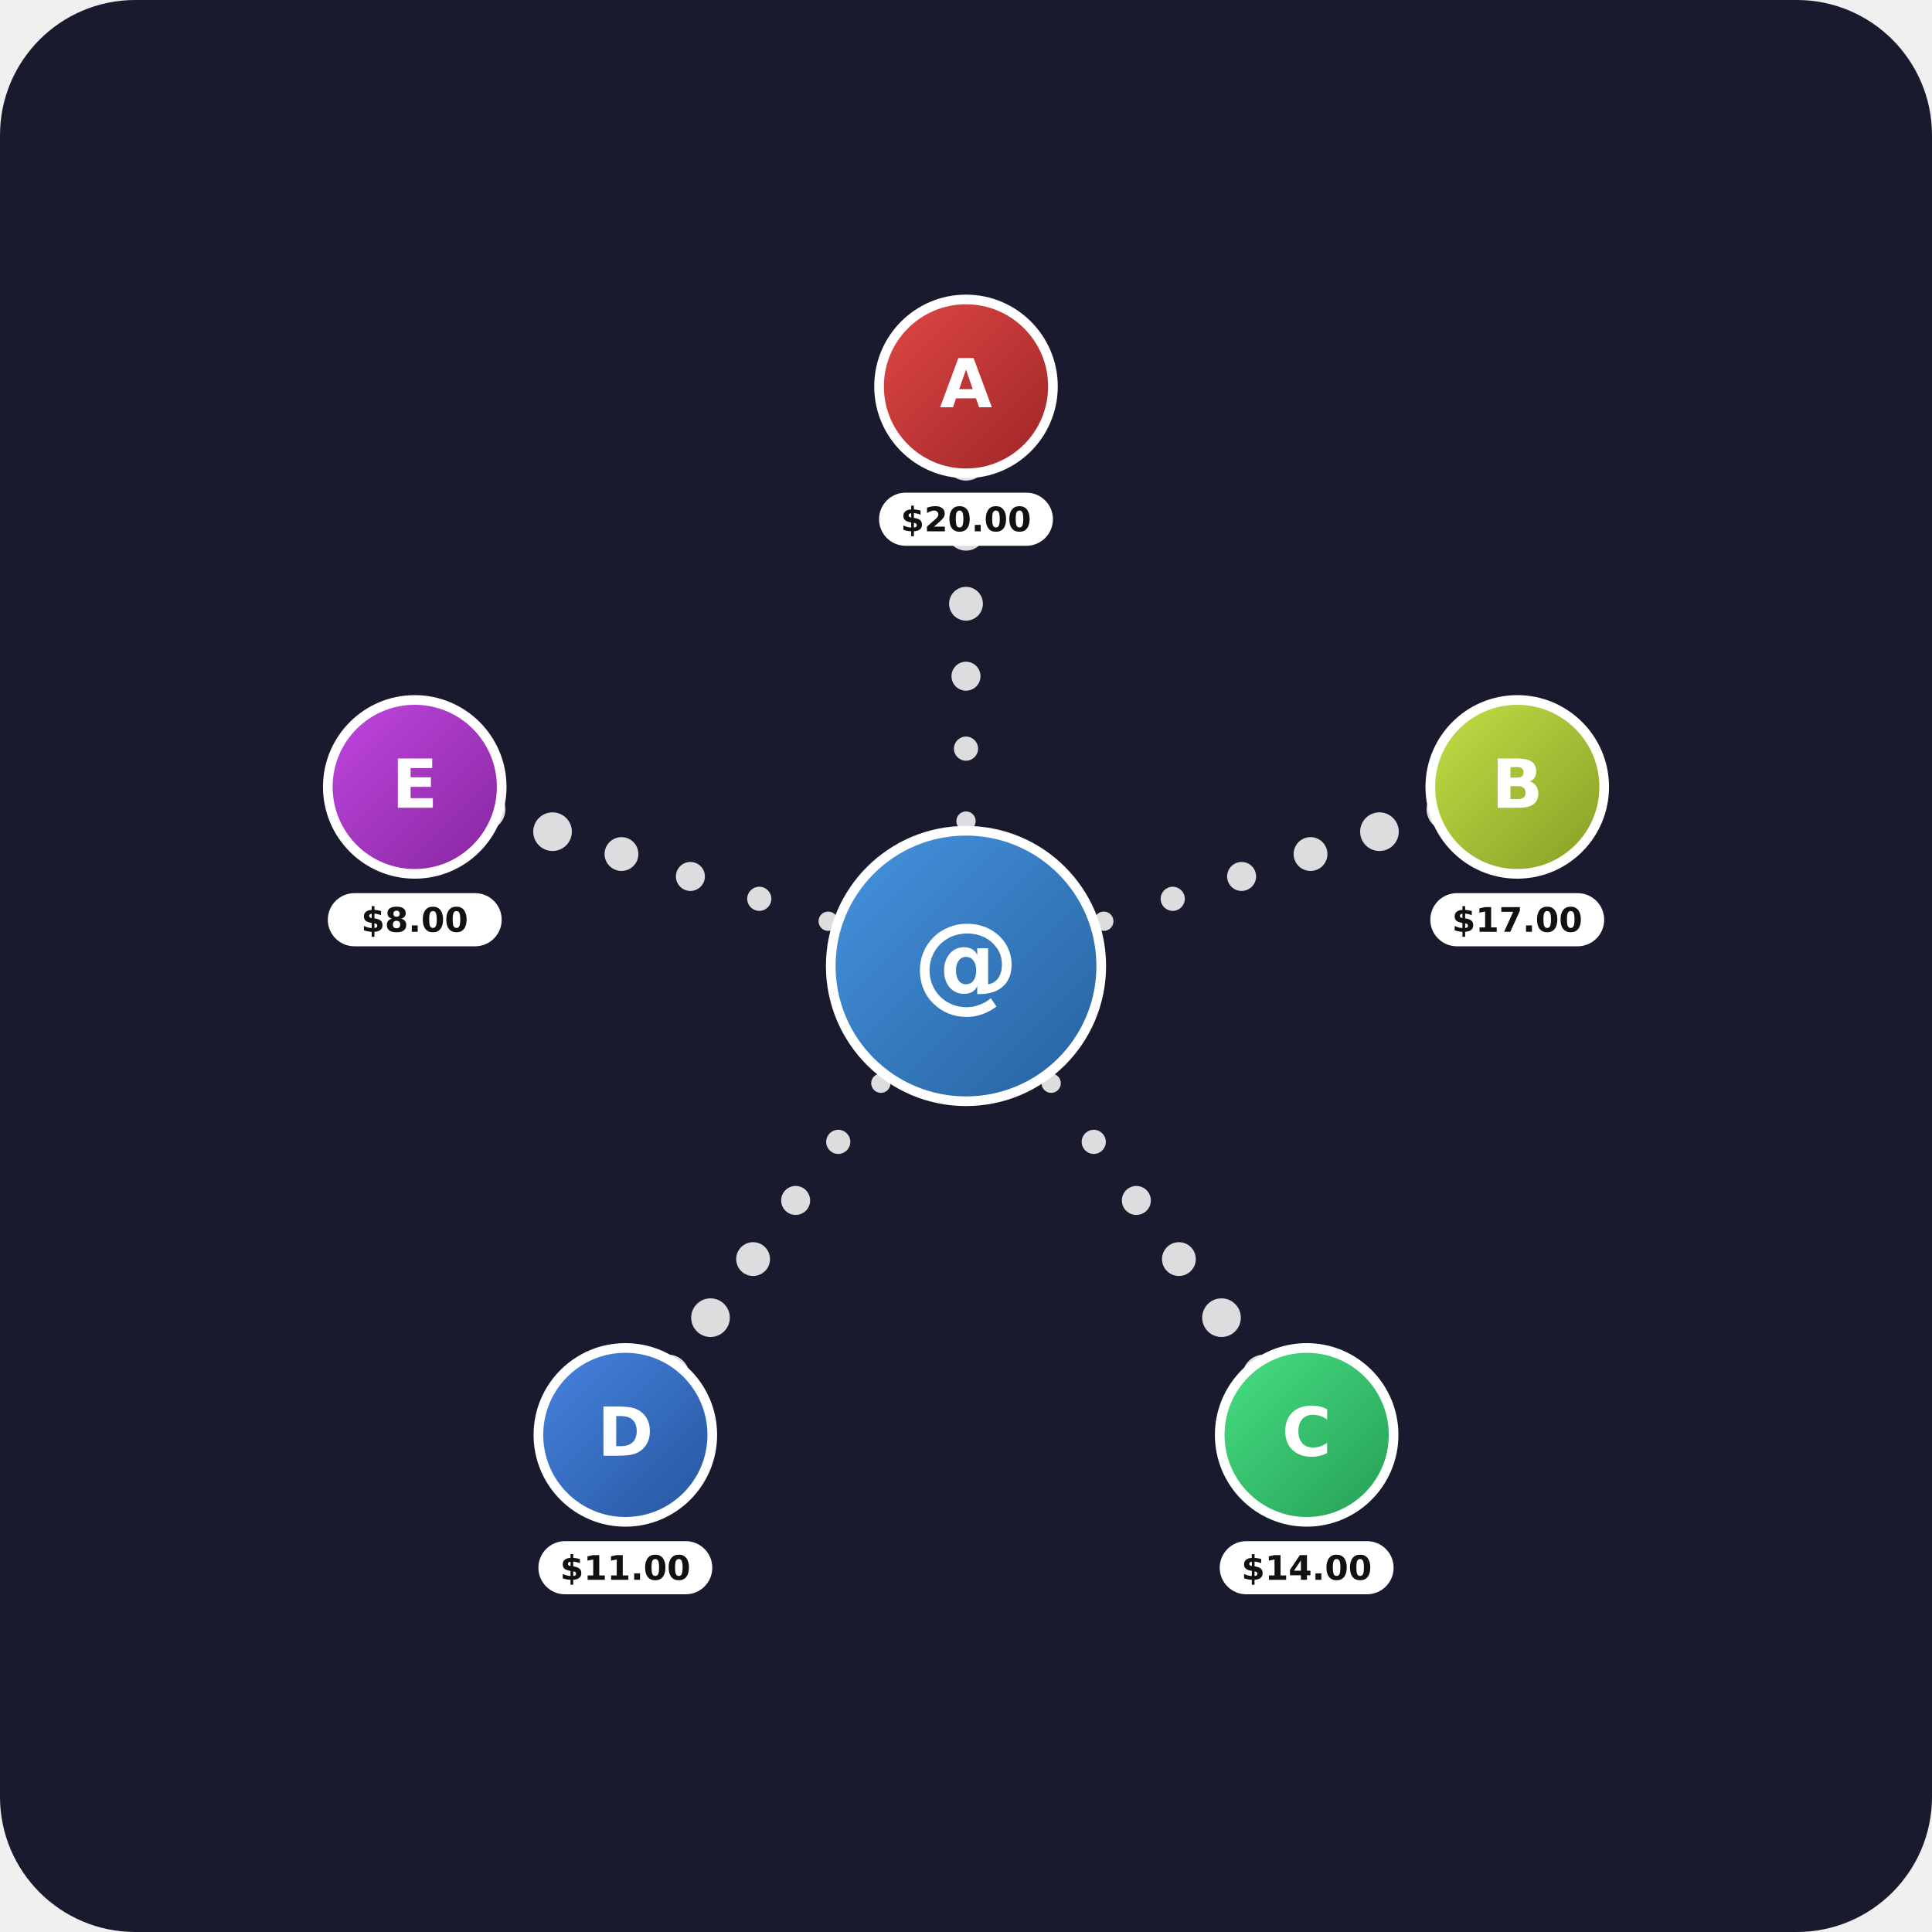
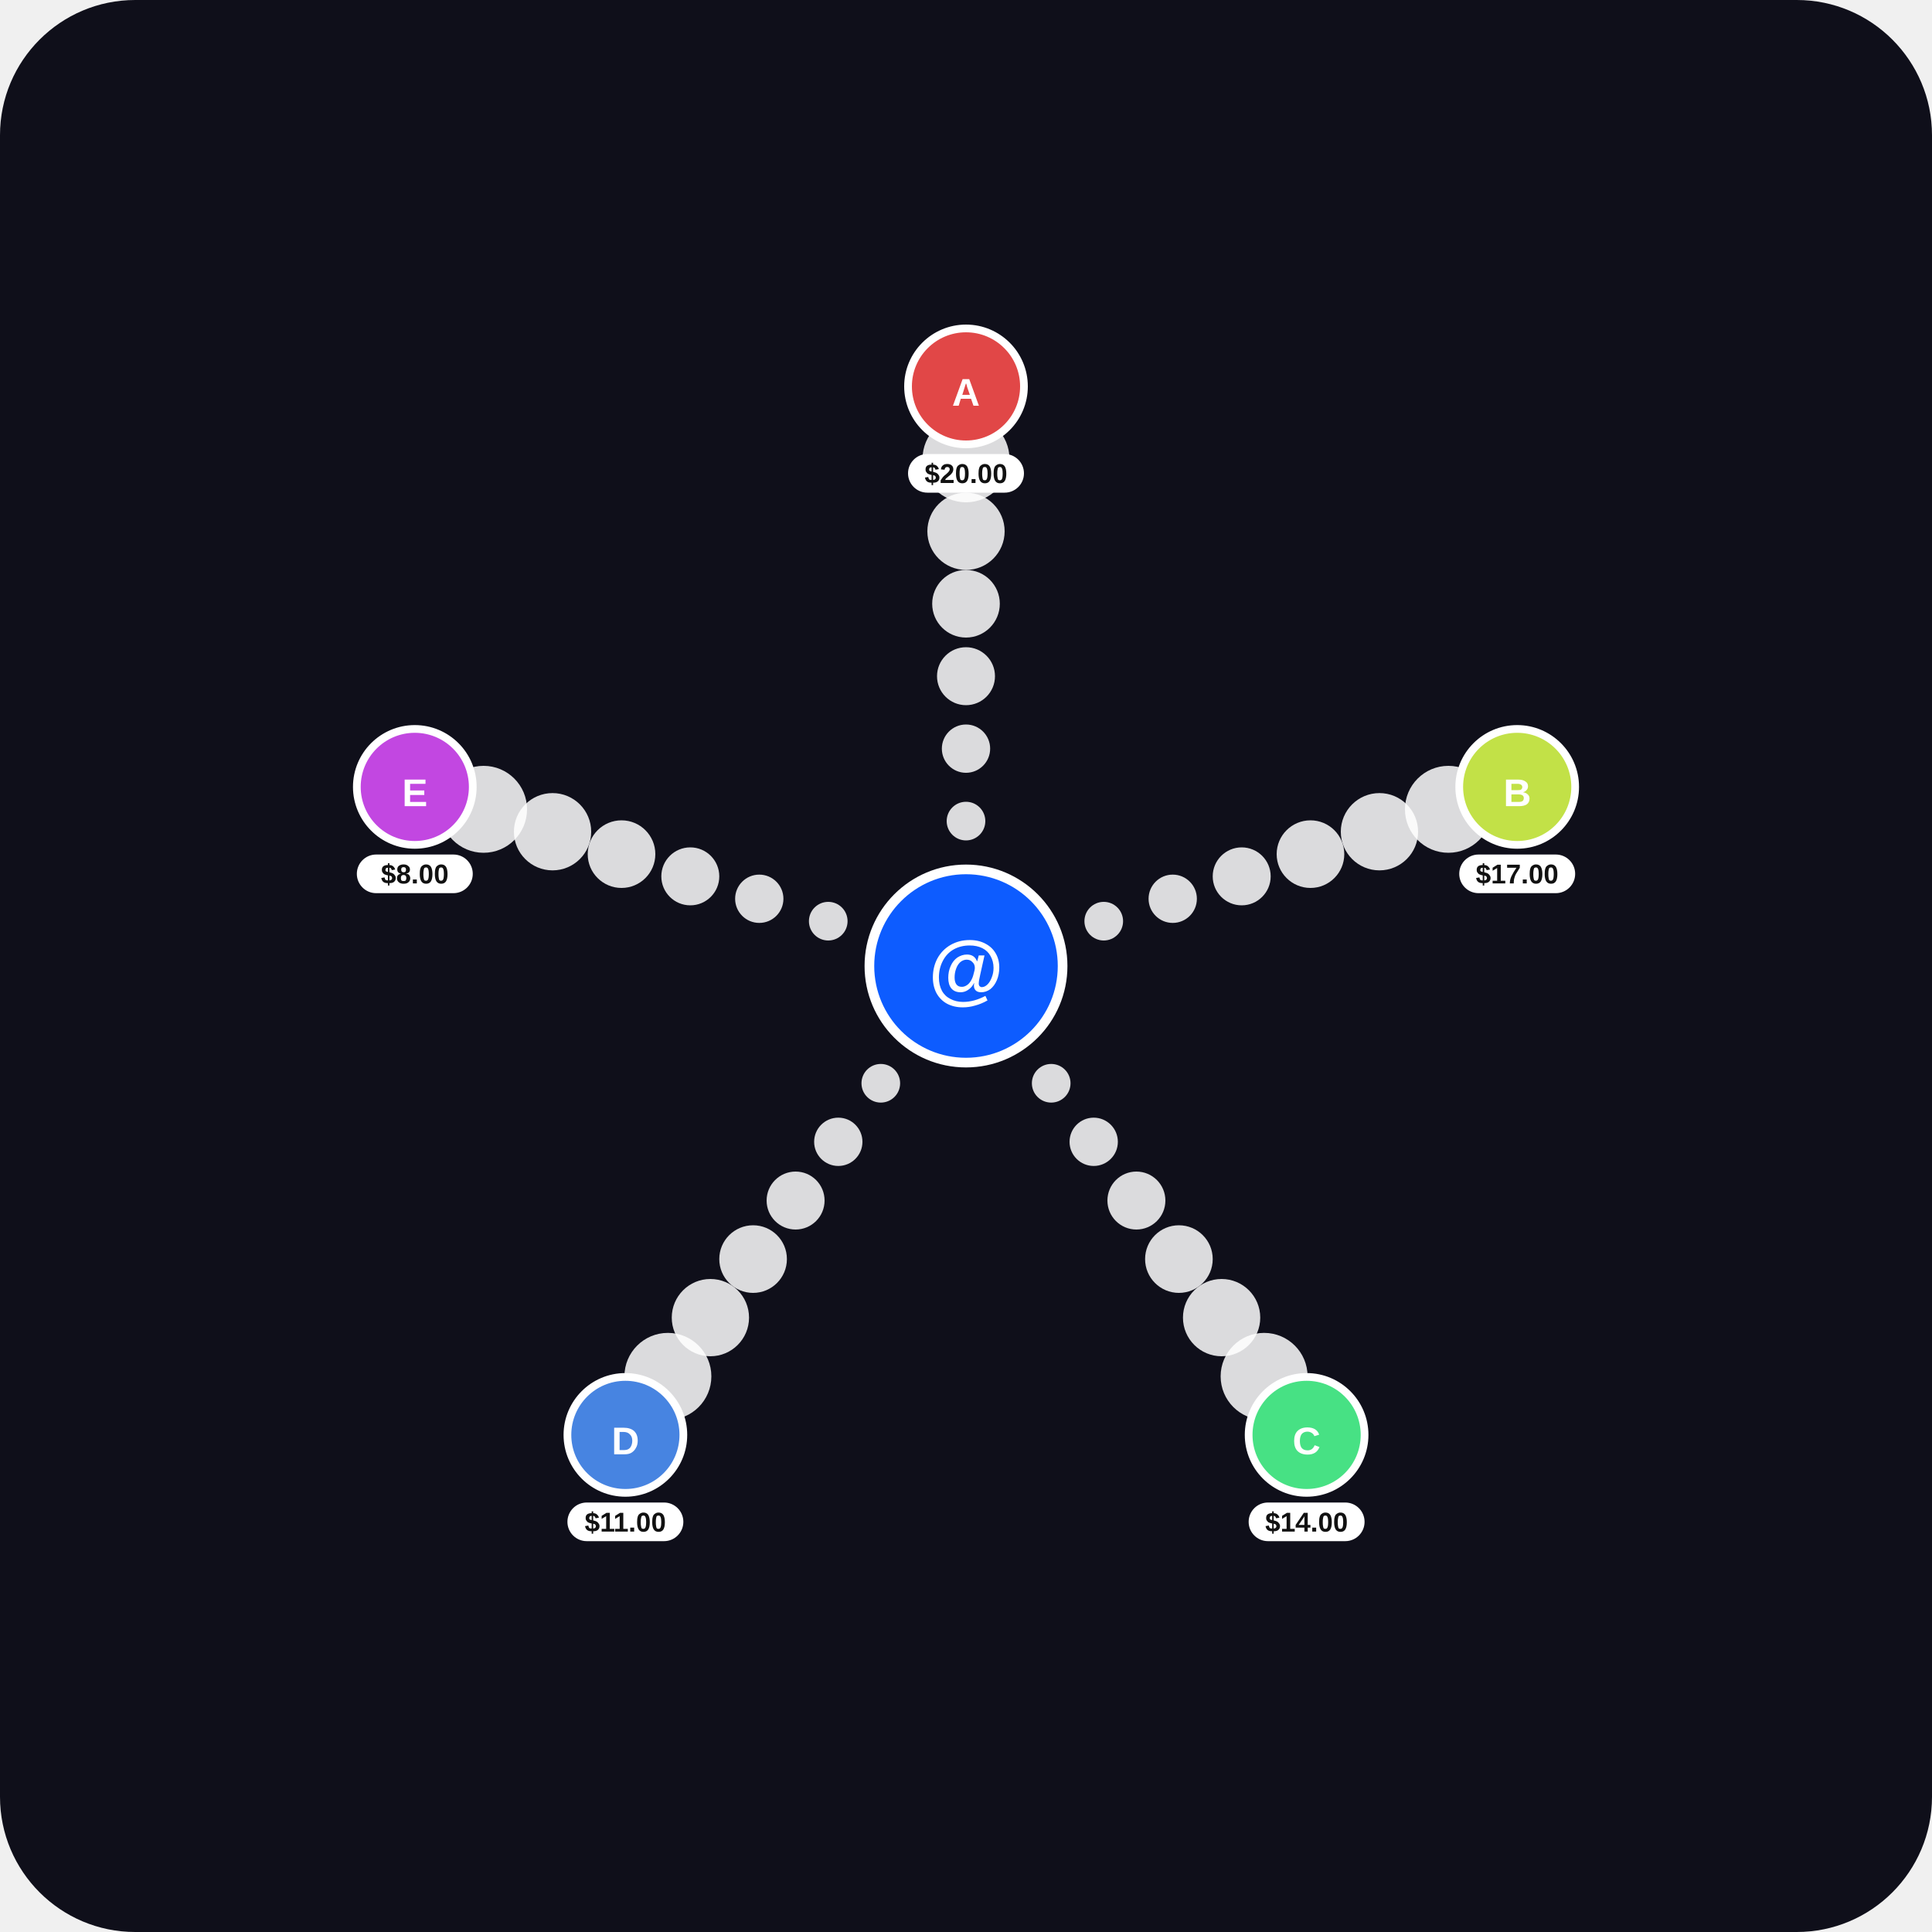
- <svg xmlns="http://www.w3.org/2000/svg" viewBox="0 0 400 400" width="400" height="400">
-   <defs>
-     <linearGradient id="grad-sheen" x1="0%" y1="0%" x2="100%" y2="0%">
-       <stop offset="0" stop-color="#888" />
-       <stop offset="0.5" stop-color="#fff" />
-       <stop offset="1" stop-color="#888" />
-     </linearGradient>
-     <linearGradient id="grad-copper" x1="0%" y1="0%" x2="100%" y2="0%">
-       <stop offset="0" stop-color="#7A3F1D" />
-       <stop offset="0.5" stop-color="#FFD8B5" />
-       <stop offset="1" stop-color="#7A3F1D" />
-     </linearGradient>
-     <linearGradient id="grad-gold-wire" x1="0%" y1="0%" x2="100%" y2="0%">
-       <stop offset="0" stop-color="#7A5800" />
-       <stop offset="0.5" stop-color="#FFF6B0" />
-       <stop offset="1" stop-color="#7A5800" />
-     </linearGradient>
-     <linearGradient id="grad-sunset" x1="0%" y1="0%" x2="100%" y2="0%">
-       <stop offset="0" stop-color="#FF6B35" />
-       <stop offset="1" stop-color="#FFD700" />
-     </linearGradient>
-     <linearGradient id="grad-ocean" x1="0%" y1="0%" x2="100%" y2="0%">
-       <stop offset="0" stop-color="#0077B6" />
-       <stop offset="1" stop-color="#90E0EF" />
-     </linearGradient>
-     <linearGradient id="grad-fire" x1="0%" y1="0%" x2="100%" y2="0%">
-       <stop offset="0" stop-color="#FF0000" />
-       <stop offset="1" stop-color="#FFD700" />
-     </linearGradient>
-     <linearGradient id="grad-forest" x1="0%" y1="0%" x2="100%" y2="0%">
-       <stop offset="0" stop-color="#0F5132" />
-       <stop offset="1" stop-color="#6EE7B7" />
-     </linearGradient>
-     <linearGradient id="grad-candy" x1="0%" y1="0%" x2="100%" y2="0%">
-       <stop offset="0" stop-color="#FF1493" />
-       <stop offset="1" stop-color="#7C3AED" />
-     </linearGradient>
-     <linearGradient id="grad-rainbow" x1="0%" y1="0%" x2="100%" y2="0%">
-       <stop offset="0" stop-color="#FF0000" />
-       <stop offset="0.33" stop-color="#FFFF00" />
-       <stop offset="0.66" stop-color="#00FF00" />
-       <stop offset="1" stop-color="#9D4EDD" />
-     </linearGradient>
-     <linearGradient id="grad-synthwave" x1="0%" y1="0%" x2="100%" y2="0%">
-       <stop offset="0" stop-color="#FF006E" />
-       <stop offset="0.5" stop-color="#8338EC" />
-       <stop offset="1" stop-color="#3A86FF" />
-     </linearGradient>
-     <linearGradient id="grad-aurora" x1="0%" y1="0%" x2="100%" y2="0%">
-       <stop offset="0" stop-color="#00F5D4" />
-       <stop offset="0.5" stop-color="#00BBF9" />
-       <stop offset="1" stop-color="#9B5DE5" />
-     </linearGradient>
-     <linearGradient id="grad-gold" x1="0%" y1="0%" x2="100%" y2="0%">
-       <stop offset="0" stop-color="#FFF6B0" />
-       <stop offset="0.5" stop-color="#E8C66B" />
-       <stop offset="1" stop-color="#B8860B" />
-     </linearGradient>
-     <linearGradient id="grad-cosmic" x1="0%" y1="0%" x2="100%" y2="0%">
-       <stop offset="0" stop-color="#10002B" />
-       <stop offset="0.5" stop-color="#9D4EDD" />
-       <stop offset="1" stop-color="#FF61DC" />
-     </linearGradient>
-     <filter id="glow-cyan" x="-50%" y="-50%" width="200%" height="200%">
-       <feGaussianBlur stdDeviation="2.5" result="b" />
-       <feMerge>
-         <feMergeNode in="b" />
-         <feMergeNode in="SourceGraphic" />
-       </feMerge>
-     </filter>
-     <filter id="glow-magenta" x="-50%" y="-50%" width="200%" height="200%">
-       <feGaussianBlur stdDeviation="2.5" result="b" />
-       <feMerge>
-         <feMergeNode in="b" />
-         <feMergeNode in="SourceGraphic" />
-       </feMerge>
-     </filter>
-     <filter id="glow-green" x="-50%" y="-50%" width="200%" height="200%">
-       <feGaussianBlur stdDeviation="2.5" result="b" />
-       <feMerge>
-         <feMergeNode in="b" />
-         <feMergeNode in="SourceGraphic" />
-       </feMerge>
-     </filter>
-     <filter id="glow-gold" x="-50%" y="-50%" width="200%" height="200%">
-       <feGaussianBlur stdDeviation="2.5" result="b" />
-       <feMerge>
-         <feMergeNode in="b" />
-         <feMergeNode in="SourceGraphic" />
-       </feMerge>
-     </filter>
-     <filter id="glow-purple" x="-50%" y="-50%" width="200%" height="200%">
-       <feGaussianBlur stdDeviation="2.5" result="b" />
-       <feMerge>
-         <feMergeNode in="b" />
-         <feMergeNode in="SourceGraphic" />
-       </feMerge>
-     </filter>
-     <filter id="glow-orange" x="-50%" y="-50%" width="200%" height="200%">
-       <feGaussianBlur stdDeviation="2.5" result="b" />
-       <feMerge>
-         <feMergeNode in="b" />
-         <feMergeNode in="SourceGraphic" />
-       </feMerge>
-     </filter>
-     <filter id="glow-red" x="-50%" y="-50%" width="200%" height="200%">
-       <feGaussianBlur stdDeviation="2.5" result="b" />
-       <feMerge>
-         <feMergeNode in="b" />
-         <feMergeNode in="SourceGraphic" />
-       </feMerge>
-     </filter>
-     <filter id="glow-blue" x="-50%" y="-50%" width="200%" height="200%">
-       <feGaussianBlur stdDeviation="2.5" result="b" />
-       <feMerge>
-         <feMergeNode in="b" />
-         <feMergeNode in="SourceGraphic" />
-       </feMerge>
-     </filter>
-     <filter id="glow-pink" x="-50%" y="-50%" width="200%" height="200%">
-       <feGaussianBlur stdDeviation="2.5" result="b" />
-       <feMerge>
-         <feMergeNode in="b" />
-         <feMergeNode in="SourceGraphic" />
-       </feMerge>
-     </filter>
-     <filter id="glow-lime" x="-50%" y="-50%" width="200%" height="200%">
-       <feGaussianBlur stdDeviation="2.5" result="b" />
-       <feMerge>
-         <feMergeNode in="b" />
-         <feMergeNode in="SourceGraphic" />
-       </feMerge>
-     </filter>
-     <filter id="glow-soft" x="-50%" y="-50%" width="200%" height="200%">
-       <feGaussianBlur stdDeviation="4" result="b" />
-       <feMerge>
-         <feMergeNode in="b" />
-         <feMergeNode in="SourceGraphic" />
-       </feMerge>
-     </filter>
-     <filter id="glow-inner" x="-50%" y="-50%" width="200%" height="200%">
-       <feGaussianBlur stdDeviation="1.5" result="b" />
-       <feMerge>
-         <feMergeNode in="b" />
-         <feMergeNode in="SourceGraphic" />
-       </feMerge>
-     </filter>
-   </defs>
-   <rect x="0" y="0" width="400" height="400" rx="28" fill="#1A1A2E" />
-   <circle cx="200.00" cy="185.00" r="1.50" fill="#ffffff" opacity="0.85" />
-   <circle cx="200.00" cy="170.00" r="2.00" fill="#ffffff" opacity="0.85" />
-   <circle cx="200.00" cy="155.00" r="2.50" fill="#ffffff" opacity="0.85" />
-   <circle cx="200.00" cy="140.00" r="3.00" fill="#ffffff" opacity="0.85" />
-   <circle cx="200.00" cy="125.00" r="3.50" fill="#ffffff" opacity="0.85" />
-   <circle cx="200.00" cy="110.00" r="4.00" fill="#ffffff" opacity="0.85" />
-   <circle cx="200.00" cy="95.00" r="4.50" fill="#ffffff" opacity="0.85" />
-   <circle cx="214.27" cy="195.36" r="1.50" fill="#ffffff" opacity="0.85" />
-   <circle cx="228.53" cy="190.73" r="2.00" fill="#ffffff" opacity="0.85" />
-   <circle cx="242.80" cy="186.09" r="2.50" fill="#ffffff" opacity="0.85" />
-   <circle cx="257.06" cy="181.46" r="3.00" fill="#ffffff" opacity="0.85" />
-   <circle cx="271.33" cy="176.82" r="3.50" fill="#ffffff" opacity="0.85" />
-   <circle cx="285.60" cy="172.19" r="4.00" fill="#ffffff" opacity="0.85" />
-   <circle cx="299.86" cy="167.55" r="4.50" fill="#ffffff" opacity="0.85" />
-   <circle cx="208.82" cy="212.14" r="1.50" fill="#ffffff" opacity="0.85" />
-   <circle cx="217.63" cy="224.27" r="2.00" fill="#ffffff" opacity="0.85" />
-   <circle cx="226.45" cy="236.41" r="2.50" fill="#ffffff" opacity="0.85" />
-   <circle cx="235.27" cy="248.54" r="3.00" fill="#ffffff" opacity="0.85" />
-   <circle cx="244.08" cy="260.68" r="3.50" fill="#ffffff" opacity="0.85" />
-   <circle cx="252.90" cy="272.81" r="4.00" fill="#ffffff" opacity="0.85" />
-   <circle cx="261.72" cy="284.95" r="4.50" fill="#ffffff" opacity="0.85" />
-   <circle cx="191.18" cy="212.14" r="1.50" fill="#ffffff" opacity="0.85" />
-   <circle cx="182.37" cy="224.27" r="2.00" fill="#ffffff" opacity="0.85" />
-   <circle cx="173.55" cy="236.41" r="2.50" fill="#ffffff" opacity="0.85" />
-   <circle cx="164.73" cy="248.54" r="3.00" fill="#ffffff" opacity="0.85" />
-   <circle cx="155.92" cy="260.68" r="3.50" fill="#ffffff" opacity="0.85" />
-   <circle cx="147.10" cy="272.81" r="4.00" fill="#ffffff" opacity="0.85" />
-   <circle cx="138.28" cy="284.95" r="4.50" fill="#ffffff" opacity="0.85" />
-   <circle cx="185.73" cy="195.36" r="1.50" fill="#ffffff" opacity="0.85" />
-   <circle cx="171.47" cy="190.73" r="2.00" fill="#ffffff" opacity="0.85" />
-   <circle cx="157.20" cy="186.09" r="2.50" fill="#ffffff" opacity="0.85" />
-   <circle cx="142.94" cy="181.46" r="3.00" fill="#ffffff" opacity="0.85" />
-   <circle cx="128.67" cy="176.82" r="3.50" fill="#ffffff" opacity="0.85" />
-   <circle cx="114.40" cy="172.19" r="4.00" fill="#ffffff" opacity="0.85" />
-   <circle cx="100.14" cy="167.55" r="4.50" fill="#ffffff" opacity="0.85" />
-   <g transform="translate(200.00 200.00)">
-     <defs>
-       <linearGradient id="ctile999" x1="0" y1="0" x2="1" y2="1">
-         <stop offset="0" stop-color="hsl(210,72%,58%)" />
-         <stop offset="1" stop-color="hsl(210,62%,38%)" />
-       </linearGradient>
-     </defs>
-     <circle r="28.0" fill="url(#ctile999)" stroke="#fff" stroke-width="2" />
-     <text x="0" y="6.72" text-anchor="middle" font-family="DejaVu Sans, Arial, sans-serif" font-size="22" font-weight="700" fill="#fff">@</text>
-   </g>
-   <g transform="translate(200.00 80.00)">
-     <defs>
-       <linearGradient id="ctile0" x1="0" y1="0" x2="1" y2="1">
-         <stop offset="0" stop-color="hsl(0,72%,58%)" />
-         <stop offset="1" stop-color="hsl(0,62%,38%)" />
-       </linearGradient>
-     </defs>
-     <circle r="18.0" fill="url(#ctile0)" stroke="#fff" stroke-width="2" />
-     <text x="0" y="4.32" text-anchor="middle" font-family="DejaVu Sans, Arial, sans-serif" font-size="14" font-weight="700" fill="#fff">A</text>
-   </g>
-   <g transform="translate(200.00 102.00)">
-     <rect x="-18" y="0" width="36" height="11" rx="5.5" fill="#fff" />
-     <text x="0" y="8" text-anchor="middle" font-family="DejaVu Sans, Arial, sans-serif" font-size="7" font-weight="700" fill="#111">$20.00</text>
-   </g>
-   <g transform="translate(314.13 162.92)">
-     <defs>
-       <linearGradient id="ctile1" x1="0" y1="0" x2="1" y2="1">
-         <stop offset="0" stop-color="hsl(72,72%,58%)" />
-         <stop offset="1" stop-color="hsl(72,62%,38%)" />
-       </linearGradient>
-     </defs>
-     <circle r="18.0" fill="url(#ctile1)" stroke="#fff" stroke-width="2" />
-     <text x="0" y="4.32" text-anchor="middle" font-family="DejaVu Sans, Arial, sans-serif" font-size="14" font-weight="700" fill="#fff">B</text>
-   </g>
-   <g transform="translate(314.13 184.92)">
-     <rect x="-18" y="0" width="36" height="11" rx="5.5" fill="#fff" />
-     <text x="0" y="8" text-anchor="middle" font-family="DejaVu Sans, Arial, sans-serif" font-size="7" font-weight="700" fill="#111">$17.00</text>
-   </g>
-   <g transform="translate(270.53 297.08)">
-     <defs>
-       <linearGradient id="ctile2" x1="0" y1="0" x2="1" y2="1">
-         <stop offset="0" stop-color="hsl(144,72%,58%)" />
-         <stop offset="1" stop-color="hsl(144,62%,38%)" />
-       </linearGradient>
-     </defs>
-     <circle r="18.0" fill="url(#ctile2)" stroke="#fff" stroke-width="2" />
-     <text x="0" y="4.32" text-anchor="middle" font-family="DejaVu Sans, Arial, sans-serif" font-size="14" font-weight="700" fill="#fff">C</text>
-   </g>
-   <g transform="translate(270.53 319.08)">
-     <rect x="-18" y="0" width="36" height="11" rx="5.5" fill="#fff" />
-     <text x="0" y="8" text-anchor="middle" font-family="DejaVu Sans, Arial, sans-serif" font-size="7" font-weight="700" fill="#111">$14.00</text>
-   </g>
-   <g transform="translate(129.47 297.08)">
-     <defs>
-       <linearGradient id="ctile3" x1="0" y1="0" x2="1" y2="1">
-         <stop offset="0" stop-color="hsl(216,72%,58%)" />
-         <stop offset="1" stop-color="hsl(216,62%,38%)" />
-       </linearGradient>
-     </defs>
-     <circle r="18.0" fill="url(#ctile3)" stroke="#fff" stroke-width="2" />
-     <text x="0" y="4.32" text-anchor="middle" font-family="DejaVu Sans, Arial, sans-serif" font-size="14" font-weight="700" fill="#fff">D</text>
-   </g>
-   <g transform="translate(129.47 319.08)">
-     <rect x="-18" y="0" width="36" height="11" rx="5.5" fill="#fff" />
-     <text x="0" y="8" text-anchor="middle" font-family="DejaVu Sans, Arial, sans-serif" font-size="7" font-weight="700" fill="#111">$11.00</text>
-   </g>
-   <g transform="translate(85.87 162.92)">
-     <defs>
-       <linearGradient id="ctile4" x1="0" y1="0" x2="1" y2="1">
-         <stop offset="0" stop-color="hsl(288,72%,58%)" />
-         <stop offset="1" stop-color="hsl(288,62%,38%)" />
-       </linearGradient>
-     </defs>
-     <circle r="18.0" fill="url(#ctile4)" stroke="#fff" stroke-width="2" />
-     <text x="0" y="4.32" text-anchor="middle" font-family="DejaVu Sans, Arial, sans-serif" font-size="14" font-weight="700" fill="#fff">E</text>
-   </g>
-   <g transform="translate(85.87 184.92)">
-     <rect x="-18" y="0" width="36" height="11" rx="5.5" fill="#fff" />
-     <text x="0" y="8" text-anchor="middle" font-family="DejaVu Sans, Arial, sans-serif" font-size="7" font-weight="700" fill="#111">$8.00</text>
-   </g>
+ <svg xmlns="http://www.w3.org/2000/svg" viewBox="0 0 100 100" width="100" height="100">
+   <rect x="0" y="0" width="100" height="100" rx="7" fill="#0F0F1A" />
+   <circle cx="50.00" cy="46.25" r="0.75" fill="#ffffff" opacity="0.85" />
+   <circle cx="50.00" cy="42.50" r="1.00" fill="#ffffff" opacity="0.85" />
+   <circle cx="50.00" cy="38.75" r="1.25" fill="#ffffff" opacity="0.85" />
+   <circle cx="50.00" cy="35.00" r="1.50" fill="#ffffff" opacity="0.85" />
+   <circle cx="50.00" cy="31.25" r="1.75" fill="#ffffff" opacity="0.85" />
+   <circle cx="50.00" cy="27.50" r="2.00" fill="#ffffff" opacity="0.85" />
+   <circle cx="50.00" cy="23.75" r="2.25" fill="#ffffff" opacity="0.85" />
+   <circle cx="53.57" cy="48.84" r="0.75" fill="#ffffff" opacity="0.85" />
+   <circle cx="57.13" cy="47.68" r="1.00" fill="#ffffff" opacity="0.85" />
+   <circle cx="60.70" cy="46.52" r="1.25" fill="#ffffff" opacity="0.85" />
+   <circle cx="64.27" cy="45.36" r="1.50" fill="#ffffff" opacity="0.85" />
+   <circle cx="67.83" cy="44.21" r="1.75" fill="#ffffff" opacity="0.85" />
+   <circle cx="71.40" cy="43.05" r="2.00" fill="#ffffff" opacity="0.85" />
+   <circle cx="74.97" cy="41.89" r="2.25" fill="#ffffff" opacity="0.85" />
+   <circle cx="52.20" cy="53.03" r="0.75" fill="#ffffff" opacity="0.85" />
+   <circle cx="54.41" cy="56.07" r="1.00" fill="#ffffff" opacity="0.85" />
+   <circle cx="56.61" cy="59.10" r="1.25" fill="#ffffff" opacity="0.85" />
+   <circle cx="58.82" cy="62.14" r="1.50" fill="#ffffff" opacity="0.85" />
+   <circle cx="61.02" cy="65.17" r="1.75" fill="#ffffff" opacity="0.85" />
+   <circle cx="63.23" cy="68.20" r="2.00" fill="#ffffff" opacity="0.85" />
+   <circle cx="65.43" cy="71.24" r="2.25" fill="#ffffff" opacity="0.85" />
+   <circle cx="47.80" cy="53.03" r="0.75" fill="#ffffff" opacity="0.85" />
+   <circle cx="45.59" cy="56.07" r="1.00" fill="#ffffff" opacity="0.85" />
+   <circle cx="43.39" cy="59.10" r="1.25" fill="#ffffff" opacity="0.85" />
+   <circle cx="41.18" cy="62.14" r="1.50" fill="#ffffff" opacity="0.85" />
+   <circle cx="38.98" cy="65.17" r="1.75" fill="#ffffff" opacity="0.85" />
+   <circle cx="36.77" cy="68.20" r="2.00" fill="#ffffff" opacity="0.85" />
+   <circle cx="34.57" cy="71.24" r="2.25" fill="#ffffff" opacity="0.85" />
+   <circle cx="46.43" cy="48.84" r="0.75" fill="#ffffff" opacity="0.85" />
+   <circle cx="42.87" cy="47.68" r="1.00" fill="#ffffff" opacity="0.85" />
+   <circle cx="39.30" cy="46.52" r="1.25" fill="#ffffff" opacity="0.85" />
+   <circle cx="35.73" cy="45.36" r="1.50" fill="#ffffff" opacity="0.85" />
+   <circle cx="32.17" cy="44.21" r="1.75" fill="#ffffff" opacity="0.85" />
+   <circle cx="28.60" cy="43.05" r="2.00" fill="#ffffff" opacity="0.85" />
+   <circle cx="25.03" cy="41.89" r="2.25" fill="#ffffff" opacity="0.85" />
+   <circle cx="50" cy="50" r="5" fill="#0D5CFF" stroke="#fff" stroke-width="0.5" />
+   <text x="50" y="51.5" text-anchor="middle" font-family="Arial, sans-serif" font-size="4" font-weight="700" fill="#fff">@</text>
+   <circle cx="50.00" cy="20.00" r="3" fill="hsl(0,72%,58%)" stroke="#fff" stroke-width="0.4" />
+   <text x="50.00" y="21.00" text-anchor="middle" font-family="Arial, sans-serif" font-size="2" font-weight="700" fill="#fff">A</text>
+   <rect x="47.00" y="23.50" width="6" height="2" rx="1" fill="#fff" />
+   <text x="50.00" y="25.00" text-anchor="middle" font-family="Arial, sans-serif" font-size="1.4" font-weight="700" fill="#111">$20.00</text>
+   <circle cx="78.53" cy="40.73" r="3" fill="hsl(72,72%,58%)" stroke="#fff" stroke-width="0.4" />
+   <text x="78.53" y="41.73" text-anchor="middle" font-family="Arial, sans-serif" font-size="2" font-weight="700" fill="#fff">B</text>
+   <rect x="75.53" y="44.23" width="6" height="2" rx="1" fill="#fff" />
+   <text x="78.53" y="45.73" text-anchor="middle" font-family="Arial, sans-serif" font-size="1.4" font-weight="700" fill="#111">$17.00</text>
+   <circle cx="67.63" cy="74.27" r="3" fill="hsl(144,72%,58%)" stroke="#fff" stroke-width="0.4" />
+   <text x="67.63" y="75.27" text-anchor="middle" font-family="Arial, sans-serif" font-size="2" font-weight="700" fill="#fff">C</text>
+   <rect x="64.63" y="77.77" width="6" height="2" rx="1" fill="#fff" />
+   <text x="67.63" y="79.27" text-anchor="middle" font-family="Arial, sans-serif" font-size="1.4" font-weight="700" fill="#111">$14.00</text>
+   <circle cx="32.37" cy="74.27" r="3" fill="hsl(216,72%,58%)" stroke="#fff" stroke-width="0.4" />
+   <text x="32.37" y="75.27" text-anchor="middle" font-family="Arial, sans-serif" font-size="2" font-weight="700" fill="#fff">D</text>
+   <rect x="29.37" y="77.77" width="6" height="2" rx="1" fill="#fff" />
+   <text x="32.37" y="79.27" text-anchor="middle" font-family="Arial, sans-serif" font-size="1.4" font-weight="700" fill="#111">$11.00</text>
+   <circle cx="21.47" cy="40.73" r="3" fill="hsl(288,72%,58%)" stroke="#fff" stroke-width="0.4" />
+   <text x="21.47" y="41.73" text-anchor="middle" font-family="Arial, sans-serif" font-size="2" font-weight="700" fill="#fff">E</text>
+   <rect x="18.47" y="44.23" width="6" height="2" rx="1" fill="#fff" />
+   <text x="21.47" y="45.73" text-anchor="middle" font-family="Arial, sans-serif" font-size="1.4" font-weight="700" fill="#111">$8.00</text>
</svg>
